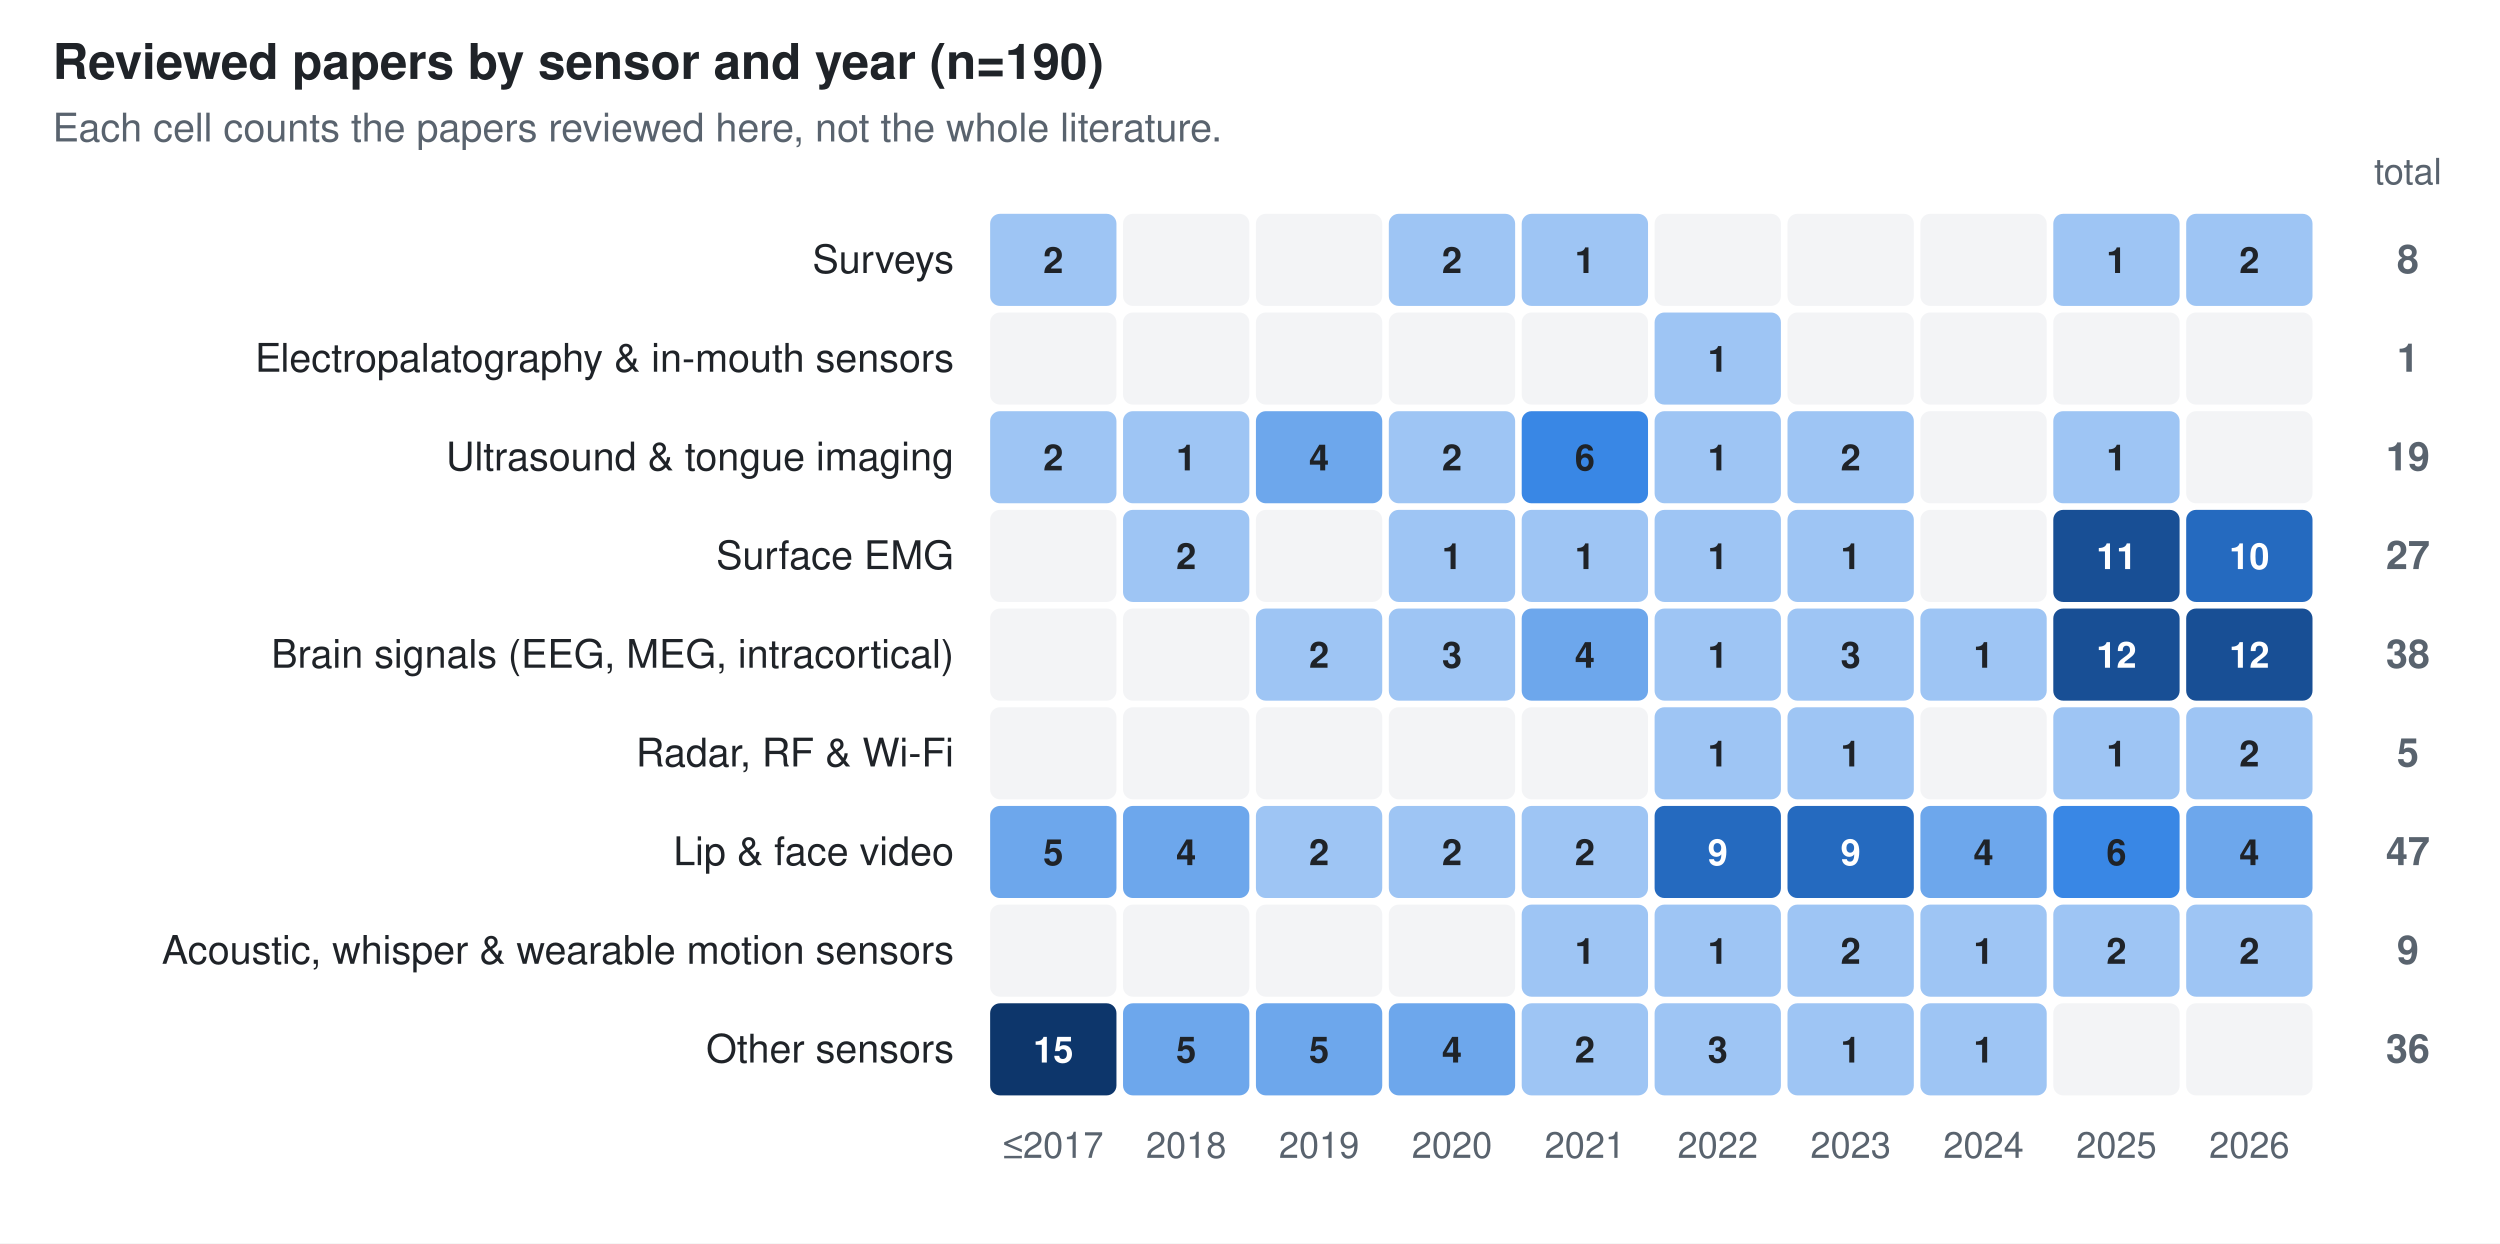
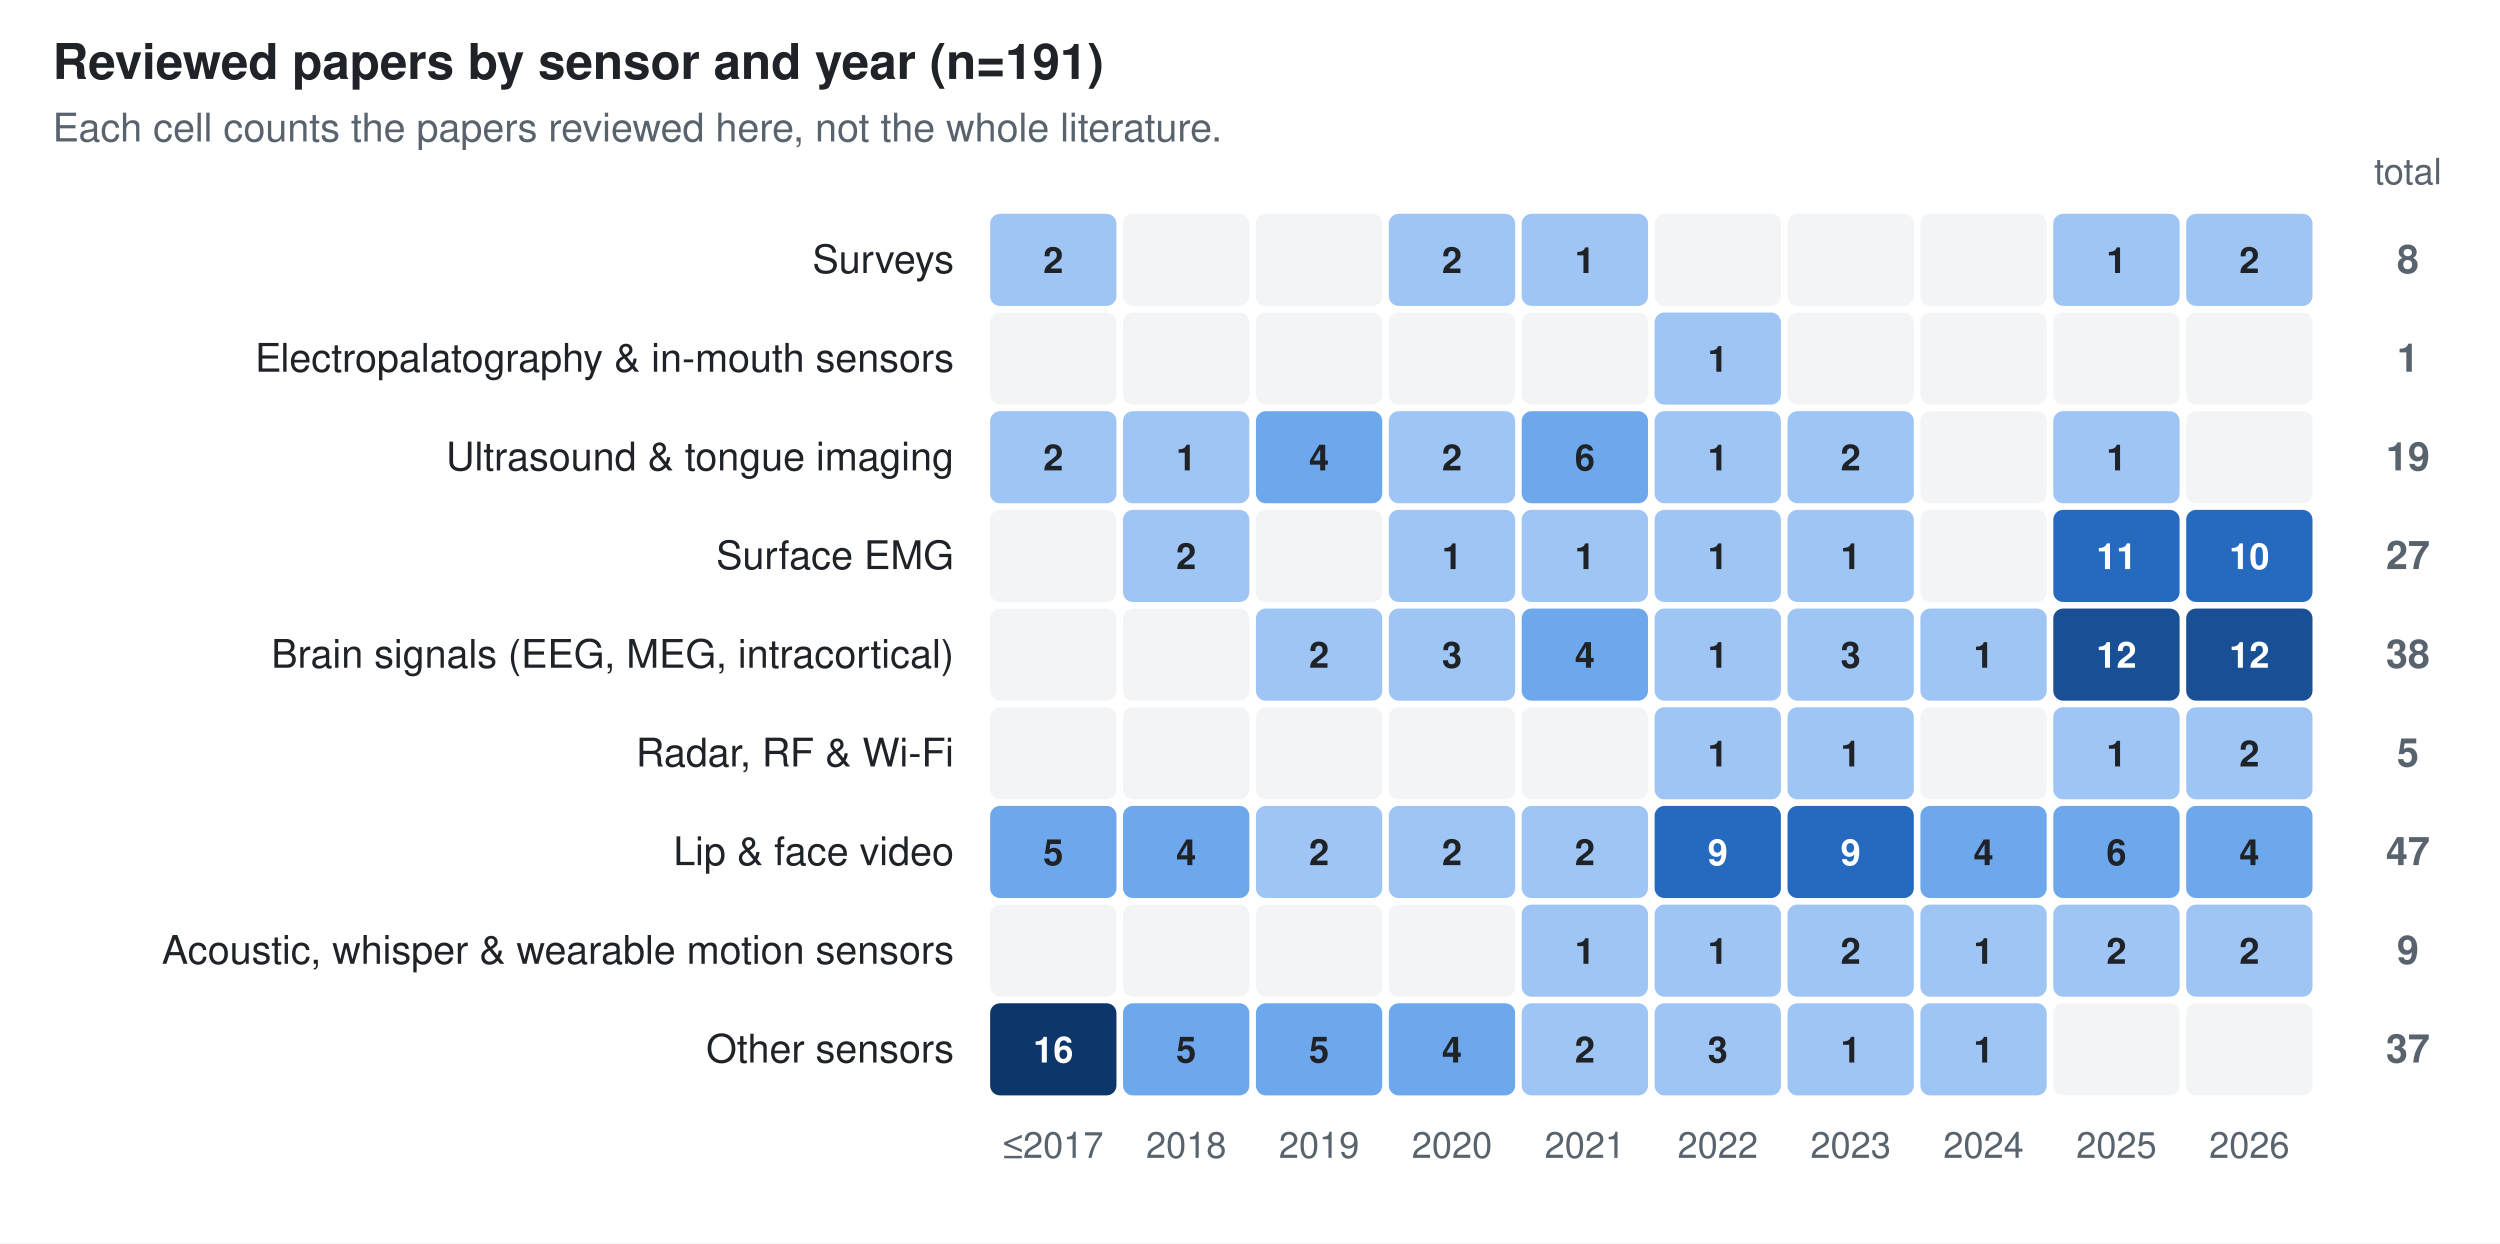
- <svg xmlns="http://www.w3.org/2000/svg" width="760" height="378" viewBox="0 0 760 378" font-family="-apple-system, BlinkMacSystemFont, 'Segoe UI', Helvetica, Arial, sans-serif" role="img" aria-label="Reviewed papers by sensor and year (n=190)">
+ <svg xmlns="http://www.w3.org/2000/svg" width="760" height="378" viewBox="0 0 760 378" font-family="-apple-system, BlinkMacSystemFont, 'Segoe UI', Helvetica, Arial, sans-serif" role="img" aria-label="Reviewed papers by sensor and year (n=191)">
  <rect width="760" height="378" fill="#ffffff" />
-   <text x="16.0" y="24.0" font-size="15" fill="#1f2328" text-anchor="start" font-weight="600">Reviewed papers by sensor and year (n=190)</text>
+   <text x="16.0" y="24.0" font-size="15" fill="#1f2328" text-anchor="start" font-weight="600">Reviewed papers by sensor and year (n=191)</text>
  <text x="16.0" y="43.0" font-size="12" fill="#59636e" text-anchor="start">Each cell counts the papers reviewed here, not the whole literature.</text>
  <text x="320.2" y="352.0" font-size="11" fill="#59636e" text-anchor="middle">≤2017</text>
  <text x="360.6" y="352.0" font-size="11" fill="#59636e" text-anchor="middle">2018</text>
  <text x="401.0" y="352.0" font-size="11" fill="#59636e" text-anchor="middle">2019</text>
  <text x="441.4" y="352.0" font-size="11" fill="#59636e" text-anchor="middle">2020</text>
  <text x="481.8" y="352.0" font-size="11" fill="#59636e" text-anchor="middle">2021</text>
  <text x="522.2" y="352.0" font-size="11" fill="#59636e" text-anchor="middle">2022</text>
  <text x="562.6" y="352.0" font-size="11" fill="#59636e" text-anchor="middle">2023</text>
  <text x="603.0" y="352.0" font-size="11" fill="#59636e" text-anchor="middle">2024</text>
  <text x="643.4" y="352.0" font-size="11" fill="#59636e" text-anchor="middle">2025</text>
  <text x="683.8" y="352.0" font-size="11" fill="#59636e" text-anchor="middle">2026</text>
  <text x="732.0" y="56.0" font-size="11" fill="#59636e" text-anchor="middle">total</text>
  <text x="290.0" y="83.0" font-size="12" fill="#1f2328" text-anchor="end">Surveys</text>
  <rect x="301.0" y="65.0" width="38.4" height="28.0" rx="3" fill="#9ec5f4" />
  <text x="320.2" y="83.0" font-size="11" fill="#1f2328" text-anchor="middle" font-weight="600">2</text>
  <rect x="341.4" y="65.0" width="38.4" height="28.0" rx="3" fill="#f3f4f6" />
  <rect x="381.8" y="65.0" width="38.4" height="28.0" rx="3" fill="#f3f4f6" />
  <rect x="422.2" y="65.0" width="38.4" height="28.0" rx="3" fill="#9ec5f4" />
  <text x="441.4" y="83.0" font-size="11" fill="#1f2328" text-anchor="middle" font-weight="600">2</text>
  <rect x="462.6" y="65.0" width="38.4" height="28.0" rx="3" fill="#9ec5f4" />
  <text x="481.8" y="83.0" font-size="11" fill="#1f2328" text-anchor="middle" font-weight="600">1</text>
  <rect x="503.0" y="65.0" width="38.4" height="28.0" rx="3" fill="#f3f4f6" />
  <rect x="543.4" y="65.0" width="38.4" height="28.0" rx="3" fill="#f3f4f6" />
  <rect x="583.8" y="65.0" width="38.4" height="28.0" rx="3" fill="#f3f4f6" />
  <rect x="624.2" y="65.0" width="38.4" height="28.0" rx="3" fill="#9ec5f4" />
  <text x="643.4" y="83.0" font-size="11" fill="#1f2328" text-anchor="middle" font-weight="600">1</text>
  <rect x="664.6" y="65.0" width="38.4" height="28.0" rx="3" fill="#9ec5f4" />
  <text x="683.8" y="83.0" font-size="11" fill="#1f2328" text-anchor="middle" font-weight="600">2</text>
  <text x="732.0" y="83.0" font-size="12" fill="#59636e" text-anchor="middle" font-weight="600">8</text>
  <text x="290.0" y="113.0" font-size="12" fill="#1f2328" text-anchor="end">Electropalatography &amp; in-mouth sensors</text>
  <rect x="301.0" y="95.0" width="38.4" height="28.0" rx="3" fill="#f3f4f6" />
  <rect x="341.4" y="95.0" width="38.4" height="28.0" rx="3" fill="#f3f4f6" />
  <rect x="381.8" y="95.0" width="38.4" height="28.0" rx="3" fill="#f3f4f6" />
  <rect x="422.2" y="95.0" width="38.4" height="28.0" rx="3" fill="#f3f4f6" />
  <rect x="462.6" y="95.0" width="38.4" height="28.0" rx="3" fill="#f3f4f6" />
  <rect x="503.0" y="95.0" width="38.4" height="28.0" rx="3" fill="#9ec5f4" />
  <text x="522.2" y="113.0" font-size="11" fill="#1f2328" text-anchor="middle" font-weight="600">1</text>
  <rect x="543.4" y="95.0" width="38.4" height="28.0" rx="3" fill="#f3f4f6" />
  <rect x="583.8" y="95.0" width="38.4" height="28.0" rx="3" fill="#f3f4f6" />
  <rect x="624.2" y="95.0" width="38.4" height="28.0" rx="3" fill="#f3f4f6" />
  <rect x="664.6" y="95.0" width="38.4" height="28.0" rx="3" fill="#f3f4f6" />
  <text x="732.0" y="113.0" font-size="12" fill="#59636e" text-anchor="middle" font-weight="600">1</text>
  <text x="290.0" y="143.0" font-size="12" fill="#1f2328" text-anchor="end">Ultrasound &amp; tongue imaging</text>
  <rect x="301.0" y="125.0" width="38.4" height="28.0" rx="3" fill="#9ec5f4" />
  <text x="320.2" y="143.0" font-size="11" fill="#1f2328" text-anchor="middle" font-weight="600">2</text>
  <rect x="341.4" y="125.0" width="38.4" height="28.0" rx="3" fill="#9ec5f4" />
  <text x="360.6" y="143.0" font-size="11" fill="#1f2328" text-anchor="middle" font-weight="600">1</text>
  <rect x="381.8" y="125.0" width="38.4" height="28.0" rx="3" fill="#6da7ec" />
  <text x="401.0" y="143.0" font-size="11" fill="#1f2328" text-anchor="middle" font-weight="600">4</text>
  <rect x="422.2" y="125.0" width="38.4" height="28.0" rx="3" fill="#9ec5f4" />
  <text x="441.4" y="143.0" font-size="11" fill="#1f2328" text-anchor="middle" font-weight="600">2</text>
-   <rect x="462.6" y="125.0" width="38.4" height="28.0" rx="3" fill="#3987e5" />
+   <rect x="462.6" y="125.0" width="38.4" height="28.0" rx="3" fill="#6da7ec" />
  <text x="481.8" y="143.0" font-size="11" fill="#1f2328" text-anchor="middle" font-weight="600">6</text>
  <rect x="503.0" y="125.0" width="38.4" height="28.0" rx="3" fill="#9ec5f4" />
  <text x="522.2" y="143.0" font-size="11" fill="#1f2328" text-anchor="middle" font-weight="600">1</text>
  <rect x="543.4" y="125.0" width="38.4" height="28.0" rx="3" fill="#9ec5f4" />
  <text x="562.6" y="143.0" font-size="11" fill="#1f2328" text-anchor="middle" font-weight="600">2</text>
  <rect x="583.8" y="125.0" width="38.4" height="28.0" rx="3" fill="#f3f4f6" />
  <rect x="624.2" y="125.0" width="38.4" height="28.0" rx="3" fill="#9ec5f4" />
  <text x="643.4" y="143.0" font-size="11" fill="#1f2328" text-anchor="middle" font-weight="600">1</text>
  <rect x="664.6" y="125.0" width="38.4" height="28.0" rx="3" fill="#f3f4f6" />
  <text x="732.0" y="143.0" font-size="12" fill="#59636e" text-anchor="middle" font-weight="600">19</text>
  <text x="290.0" y="173.0" font-size="12" fill="#1f2328" text-anchor="end">Surface EMG</text>
  <rect x="301.0" y="155.0" width="38.4" height="28.0" rx="3" fill="#f3f4f6" />
  <rect x="341.4" y="155.0" width="38.4" height="28.0" rx="3" fill="#9ec5f4" />
  <text x="360.6" y="173.0" font-size="11" fill="#1f2328" text-anchor="middle" font-weight="600">2</text>
  <rect x="381.8" y="155.0" width="38.4" height="28.0" rx="3" fill="#f3f4f6" />
  <rect x="422.2" y="155.0" width="38.4" height="28.0" rx="3" fill="#9ec5f4" />
  <text x="441.4" y="173.0" font-size="11" fill="#1f2328" text-anchor="middle" font-weight="600">1</text>
  <rect x="462.6" y="155.0" width="38.4" height="28.0" rx="3" fill="#9ec5f4" />
  <text x="481.8" y="173.0" font-size="11" fill="#1f2328" text-anchor="middle" font-weight="600">1</text>
  <rect x="503.0" y="155.0" width="38.4" height="28.0" rx="3" fill="#9ec5f4" />
  <text x="522.2" y="173.0" font-size="11" fill="#1f2328" text-anchor="middle" font-weight="600">1</text>
  <rect x="543.4" y="155.0" width="38.4" height="28.0" rx="3" fill="#9ec5f4" />
  <text x="562.6" y="173.0" font-size="11" fill="#1f2328" text-anchor="middle" font-weight="600">1</text>
  <rect x="583.8" y="155.0" width="38.4" height="28.0" rx="3" fill="#f3f4f6" />
-   <rect x="624.2" y="155.0" width="38.4" height="28.0" rx="3" fill="#184f95" />
+   <rect x="624.2" y="155.0" width="38.4" height="28.0" rx="3" fill="#256abf" />
  <text x="643.4" y="173.0" font-size="11" fill="#ffffff" text-anchor="middle" font-weight="600">11</text>
  <rect x="664.6" y="155.0" width="38.4" height="28.0" rx="3" fill="#256abf" />
  <text x="683.8" y="173.0" font-size="11" fill="#ffffff" text-anchor="middle" font-weight="600">10</text>
  <text x="732.0" y="173.0" font-size="12" fill="#59636e" text-anchor="middle" font-weight="600">27</text>
  <text x="290.0" y="203.0" font-size="12" fill="#1f2328" text-anchor="end">Brain signals (EEG, MEG, intracortical)</text>
  <rect x="301.0" y="185.0" width="38.4" height="28.0" rx="3" fill="#f3f4f6" />
  <rect x="341.4" y="185.0" width="38.4" height="28.0" rx="3" fill="#f3f4f6" />
  <rect x="381.8" y="185.0" width="38.4" height="28.0" rx="3" fill="#9ec5f4" />
  <text x="401.0" y="203.0" font-size="11" fill="#1f2328" text-anchor="middle" font-weight="600">2</text>
  <rect x="422.2" y="185.0" width="38.4" height="28.0" rx="3" fill="#9ec5f4" />
  <text x="441.4" y="203.0" font-size="11" fill="#1f2328" text-anchor="middle" font-weight="600">3</text>
  <rect x="462.6" y="185.0" width="38.4" height="28.0" rx="3" fill="#6da7ec" />
  <text x="481.8" y="203.0" font-size="11" fill="#1f2328" text-anchor="middle" font-weight="600">4</text>
  <rect x="503.0" y="185.0" width="38.4" height="28.0" rx="3" fill="#9ec5f4" />
  <text x="522.2" y="203.0" font-size="11" fill="#1f2328" text-anchor="middle" font-weight="600">1</text>
  <rect x="543.4" y="185.0" width="38.4" height="28.0" rx="3" fill="#9ec5f4" />
  <text x="562.6" y="203.0" font-size="11" fill="#1f2328" text-anchor="middle" font-weight="600">3</text>
  <rect x="583.8" y="185.0" width="38.4" height="28.0" rx="3" fill="#9ec5f4" />
  <text x="603.0" y="203.0" font-size="11" fill="#1f2328" text-anchor="middle" font-weight="600">1</text>
  <rect x="624.2" y="185.0" width="38.4" height="28.0" rx="3" fill="#184f95" />
  <text x="643.4" y="203.0" font-size="11" fill="#ffffff" text-anchor="middle" font-weight="600">12</text>
  <rect x="664.6" y="185.0" width="38.4" height="28.0" rx="3" fill="#184f95" />
  <text x="683.8" y="203.0" font-size="11" fill="#ffffff" text-anchor="middle" font-weight="600">12</text>
  <text x="732.0" y="203.0" font-size="12" fill="#59636e" text-anchor="middle" font-weight="600">38</text>
  <text x="290.0" y="233.0" font-size="12" fill="#1f2328" text-anchor="end">Radar, RF &amp; Wi-Fi</text>
  <rect x="301.0" y="215.0" width="38.4" height="28.0" rx="3" fill="#f3f4f6" />
  <rect x="341.4" y="215.0" width="38.4" height="28.0" rx="3" fill="#f3f4f6" />
  <rect x="381.8" y="215.0" width="38.4" height="28.0" rx="3" fill="#f3f4f6" />
  <rect x="422.2" y="215.0" width="38.4" height="28.0" rx="3" fill="#f3f4f6" />
  <rect x="462.6" y="215.0" width="38.4" height="28.0" rx="3" fill="#f3f4f6" />
  <rect x="503.0" y="215.0" width="38.4" height="28.0" rx="3" fill="#9ec5f4" />
  <text x="522.2" y="233.0" font-size="11" fill="#1f2328" text-anchor="middle" font-weight="600">1</text>
  <rect x="543.4" y="215.0" width="38.4" height="28.0" rx="3" fill="#9ec5f4" />
  <text x="562.6" y="233.0" font-size="11" fill="#1f2328" text-anchor="middle" font-weight="600">1</text>
  <rect x="583.8" y="215.0" width="38.4" height="28.0" rx="3" fill="#f3f4f6" />
  <rect x="624.2" y="215.0" width="38.4" height="28.0" rx="3" fill="#9ec5f4" />
  <text x="643.4" y="233.0" font-size="11" fill="#1f2328" text-anchor="middle" font-weight="600">1</text>
  <rect x="664.6" y="215.0" width="38.4" height="28.0" rx="3" fill="#9ec5f4" />
  <text x="683.8" y="233.0" font-size="11" fill="#1f2328" text-anchor="middle" font-weight="600">2</text>
  <text x="732.0" y="233.0" font-size="12" fill="#59636e" text-anchor="middle" font-weight="600">5</text>
  <text x="290.0" y="263.0" font-size="12" fill="#1f2328" text-anchor="end">Lip &amp; face video</text>
  <rect x="301.0" y="245.0" width="38.4" height="28.0" rx="3" fill="#6da7ec" />
  <text x="320.2" y="263.0" font-size="11" fill="#1f2328" text-anchor="middle" font-weight="600">5</text>
  <rect x="341.4" y="245.0" width="38.4" height="28.0" rx="3" fill="#6da7ec" />
  <text x="360.6" y="263.0" font-size="11" fill="#1f2328" text-anchor="middle" font-weight="600">4</text>
  <rect x="381.8" y="245.0" width="38.4" height="28.0" rx="3" fill="#9ec5f4" />
  <text x="401.0" y="263.0" font-size="11" fill="#1f2328" text-anchor="middle" font-weight="600">2</text>
  <rect x="422.2" y="245.0" width="38.4" height="28.0" rx="3" fill="#9ec5f4" />
  <text x="441.4" y="263.0" font-size="11" fill="#1f2328" text-anchor="middle" font-weight="600">2</text>
  <rect x="462.6" y="245.0" width="38.4" height="28.0" rx="3" fill="#9ec5f4" />
  <text x="481.8" y="263.0" font-size="11" fill="#1f2328" text-anchor="middle" font-weight="600">2</text>
  <rect x="503.0" y="245.0" width="38.4" height="28.0" rx="3" fill="#256abf" />
  <text x="522.2" y="263.0" font-size="11" fill="#ffffff" text-anchor="middle" font-weight="600">9</text>
  <rect x="543.4" y="245.0" width="38.4" height="28.0" rx="3" fill="#256abf" />
  <text x="562.6" y="263.0" font-size="11" fill="#ffffff" text-anchor="middle" font-weight="600">9</text>
  <rect x="583.8" y="245.0" width="38.4" height="28.0" rx="3" fill="#6da7ec" />
  <text x="603.0" y="263.0" font-size="11" fill="#1f2328" text-anchor="middle" font-weight="600">4</text>
-   <rect x="624.2" y="245.0" width="38.4" height="28.0" rx="3" fill="#3987e5" />
+   <rect x="624.2" y="245.0" width="38.4" height="28.0" rx="3" fill="#6da7ec" />
  <text x="643.4" y="263.0" font-size="11" fill="#1f2328" text-anchor="middle" font-weight="600">6</text>
  <rect x="664.6" y="245.0" width="38.4" height="28.0" rx="3" fill="#6da7ec" />
  <text x="683.8" y="263.0" font-size="11" fill="#1f2328" text-anchor="middle" font-weight="600">4</text>
  <text x="732.0" y="263.0" font-size="12" fill="#59636e" text-anchor="middle" font-weight="600">47</text>
  <text x="290.0" y="293.0" font-size="12" fill="#1f2328" text-anchor="end">Acoustic, whisper &amp; wearable motion sensors</text>
  <rect x="301.0" y="275.0" width="38.4" height="28.0" rx="3" fill="#f3f4f6" />
  <rect x="341.4" y="275.0" width="38.4" height="28.0" rx="3" fill="#f3f4f6" />
  <rect x="381.8" y="275.0" width="38.4" height="28.0" rx="3" fill="#f3f4f6" />
  <rect x="422.2" y="275.0" width="38.4" height="28.0" rx="3" fill="#f3f4f6" />
  <rect x="462.6" y="275.0" width="38.4" height="28.0" rx="3" fill="#9ec5f4" />
  <text x="481.8" y="293.0" font-size="11" fill="#1f2328" text-anchor="middle" font-weight="600">1</text>
  <rect x="503.0" y="275.0" width="38.4" height="28.0" rx="3" fill="#9ec5f4" />
  <text x="522.2" y="293.0" font-size="11" fill="#1f2328" text-anchor="middle" font-weight="600">1</text>
  <rect x="543.4" y="275.0" width="38.4" height="28.0" rx="3" fill="#9ec5f4" />
  <text x="562.6" y="293.0" font-size="11" fill="#1f2328" text-anchor="middle" font-weight="600">2</text>
  <rect x="583.8" y="275.0" width="38.4" height="28.0" rx="3" fill="#9ec5f4" />
  <text x="603.0" y="293.0" font-size="11" fill="#1f2328" text-anchor="middle" font-weight="600">1</text>
  <rect x="624.2" y="275.0" width="38.4" height="28.0" rx="3" fill="#9ec5f4" />
  <text x="643.4" y="293.0" font-size="11" fill="#1f2328" text-anchor="middle" font-weight="600">2</text>
  <rect x="664.6" y="275.0" width="38.4" height="28.0" rx="3" fill="#9ec5f4" />
  <text x="683.8" y="293.0" font-size="11" fill="#1f2328" text-anchor="middle" font-weight="600">2</text>
  <text x="732.0" y="293.0" font-size="12" fill="#59636e" text-anchor="middle" font-weight="600">9</text>
  <text x="290.0" y="323.0" font-size="12" fill="#1f2328" text-anchor="end">Other sensors</text>
  <rect x="301.0" y="305.0" width="38.4" height="28.0" rx="3" fill="#0d366b" />
-   <text x="320.2" y="323.0" font-size="11" fill="#ffffff" text-anchor="middle" font-weight="600">15</text>
+   <text x="320.2" y="323.0" font-size="11" fill="#ffffff" text-anchor="middle" font-weight="600">16</text>
  <rect x="341.4" y="305.0" width="38.4" height="28.0" rx="3" fill="#6da7ec" />
  <text x="360.6" y="323.0" font-size="11" fill="#1f2328" text-anchor="middle" font-weight="600">5</text>
  <rect x="381.8" y="305.0" width="38.4" height="28.0" rx="3" fill="#6da7ec" />
  <text x="401.0" y="323.0" font-size="11" fill="#1f2328" text-anchor="middle" font-weight="600">5</text>
  <rect x="422.2" y="305.0" width="38.4" height="28.0" rx="3" fill="#6da7ec" />
  <text x="441.4" y="323.0" font-size="11" fill="#1f2328" text-anchor="middle" font-weight="600">4</text>
  <rect x="462.6" y="305.0" width="38.4" height="28.0" rx="3" fill="#9ec5f4" />
  <text x="481.8" y="323.0" font-size="11" fill="#1f2328" text-anchor="middle" font-weight="600">2</text>
  <rect x="503.0" y="305.0" width="38.4" height="28.0" rx="3" fill="#9ec5f4" />
  <text x="522.2" y="323.0" font-size="11" fill="#1f2328" text-anchor="middle" font-weight="600">3</text>
  <rect x="543.4" y="305.0" width="38.4" height="28.0" rx="3" fill="#9ec5f4" />
  <text x="562.6" y="323.0" font-size="11" fill="#1f2328" text-anchor="middle" font-weight="600">1</text>
  <rect x="583.8" y="305.0" width="38.4" height="28.0" rx="3" fill="#9ec5f4" />
  <text x="603.0" y="323.0" font-size="11" fill="#1f2328" text-anchor="middle" font-weight="600">1</text>
  <rect x="624.2" y="305.0" width="38.4" height="28.0" rx="3" fill="#f3f4f6" />
  <rect x="664.6" y="305.0" width="38.4" height="28.0" rx="3" fill="#f3f4f6" />
-   <text x="732.0" y="323.0" font-size="12" fill="#59636e" text-anchor="middle" font-weight="600">36</text>
+   <text x="732.0" y="323.0" font-size="12" fill="#59636e" text-anchor="middle" font-weight="600">37</text>
</svg>
